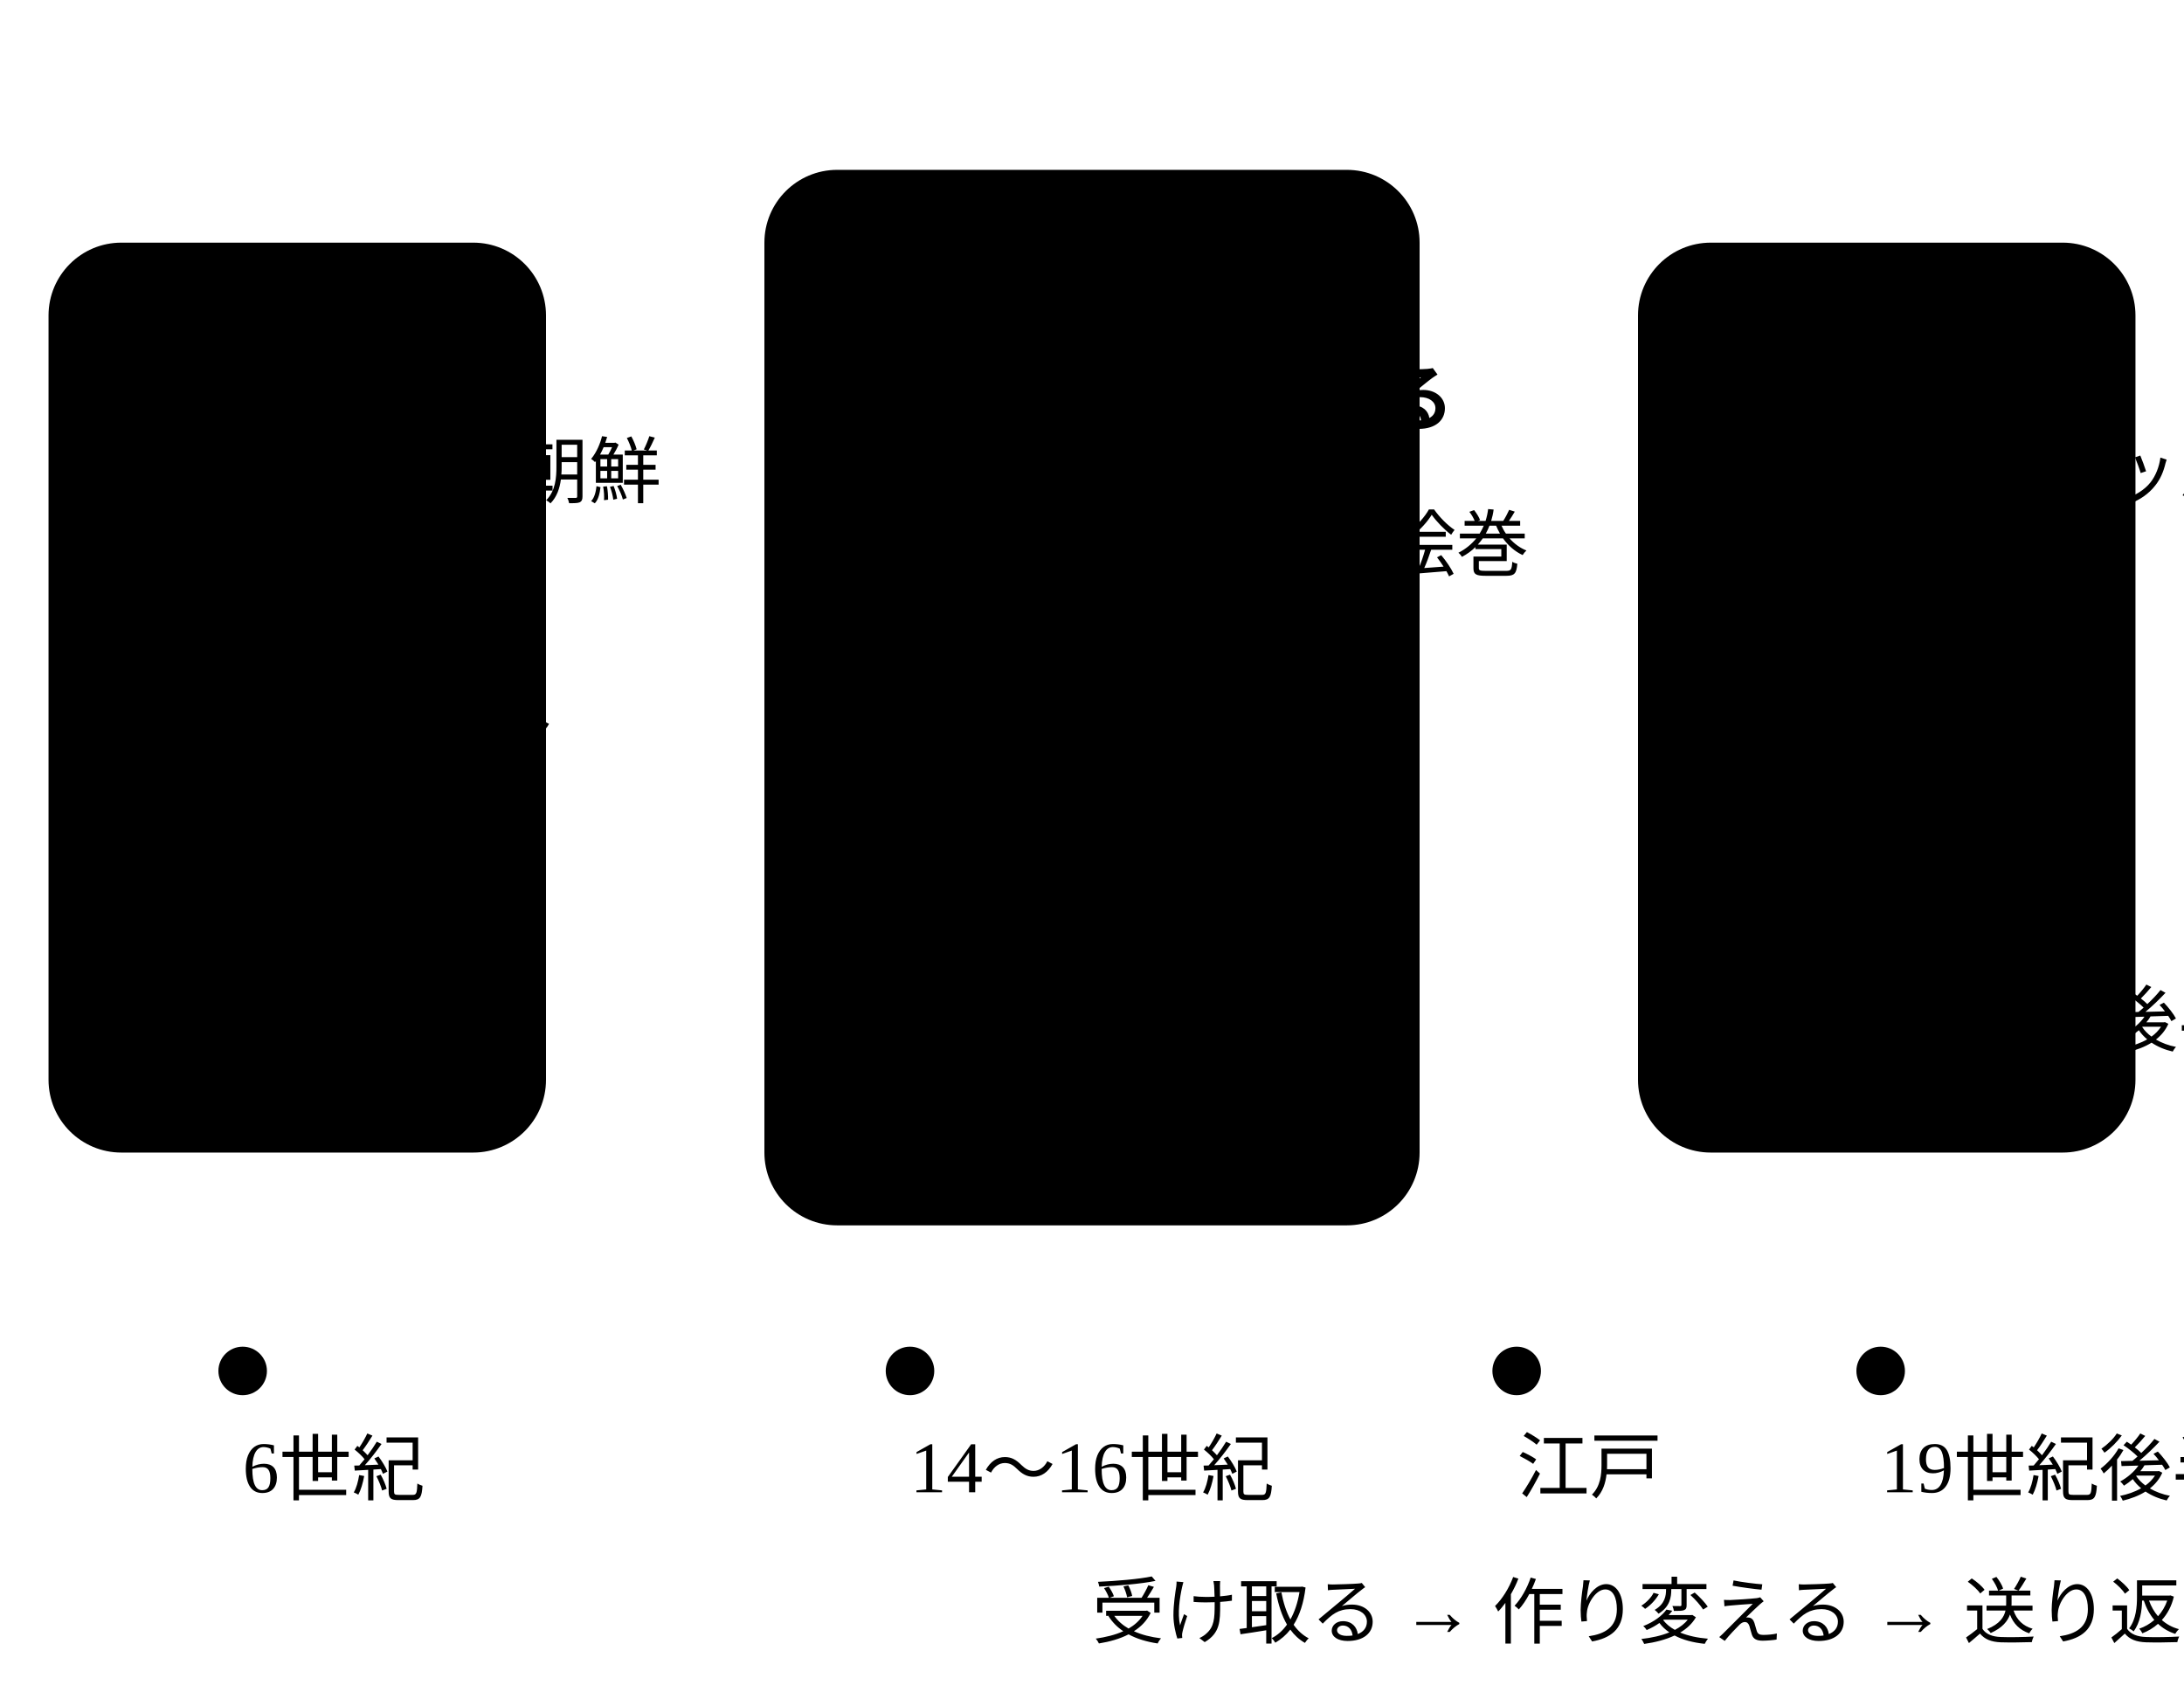
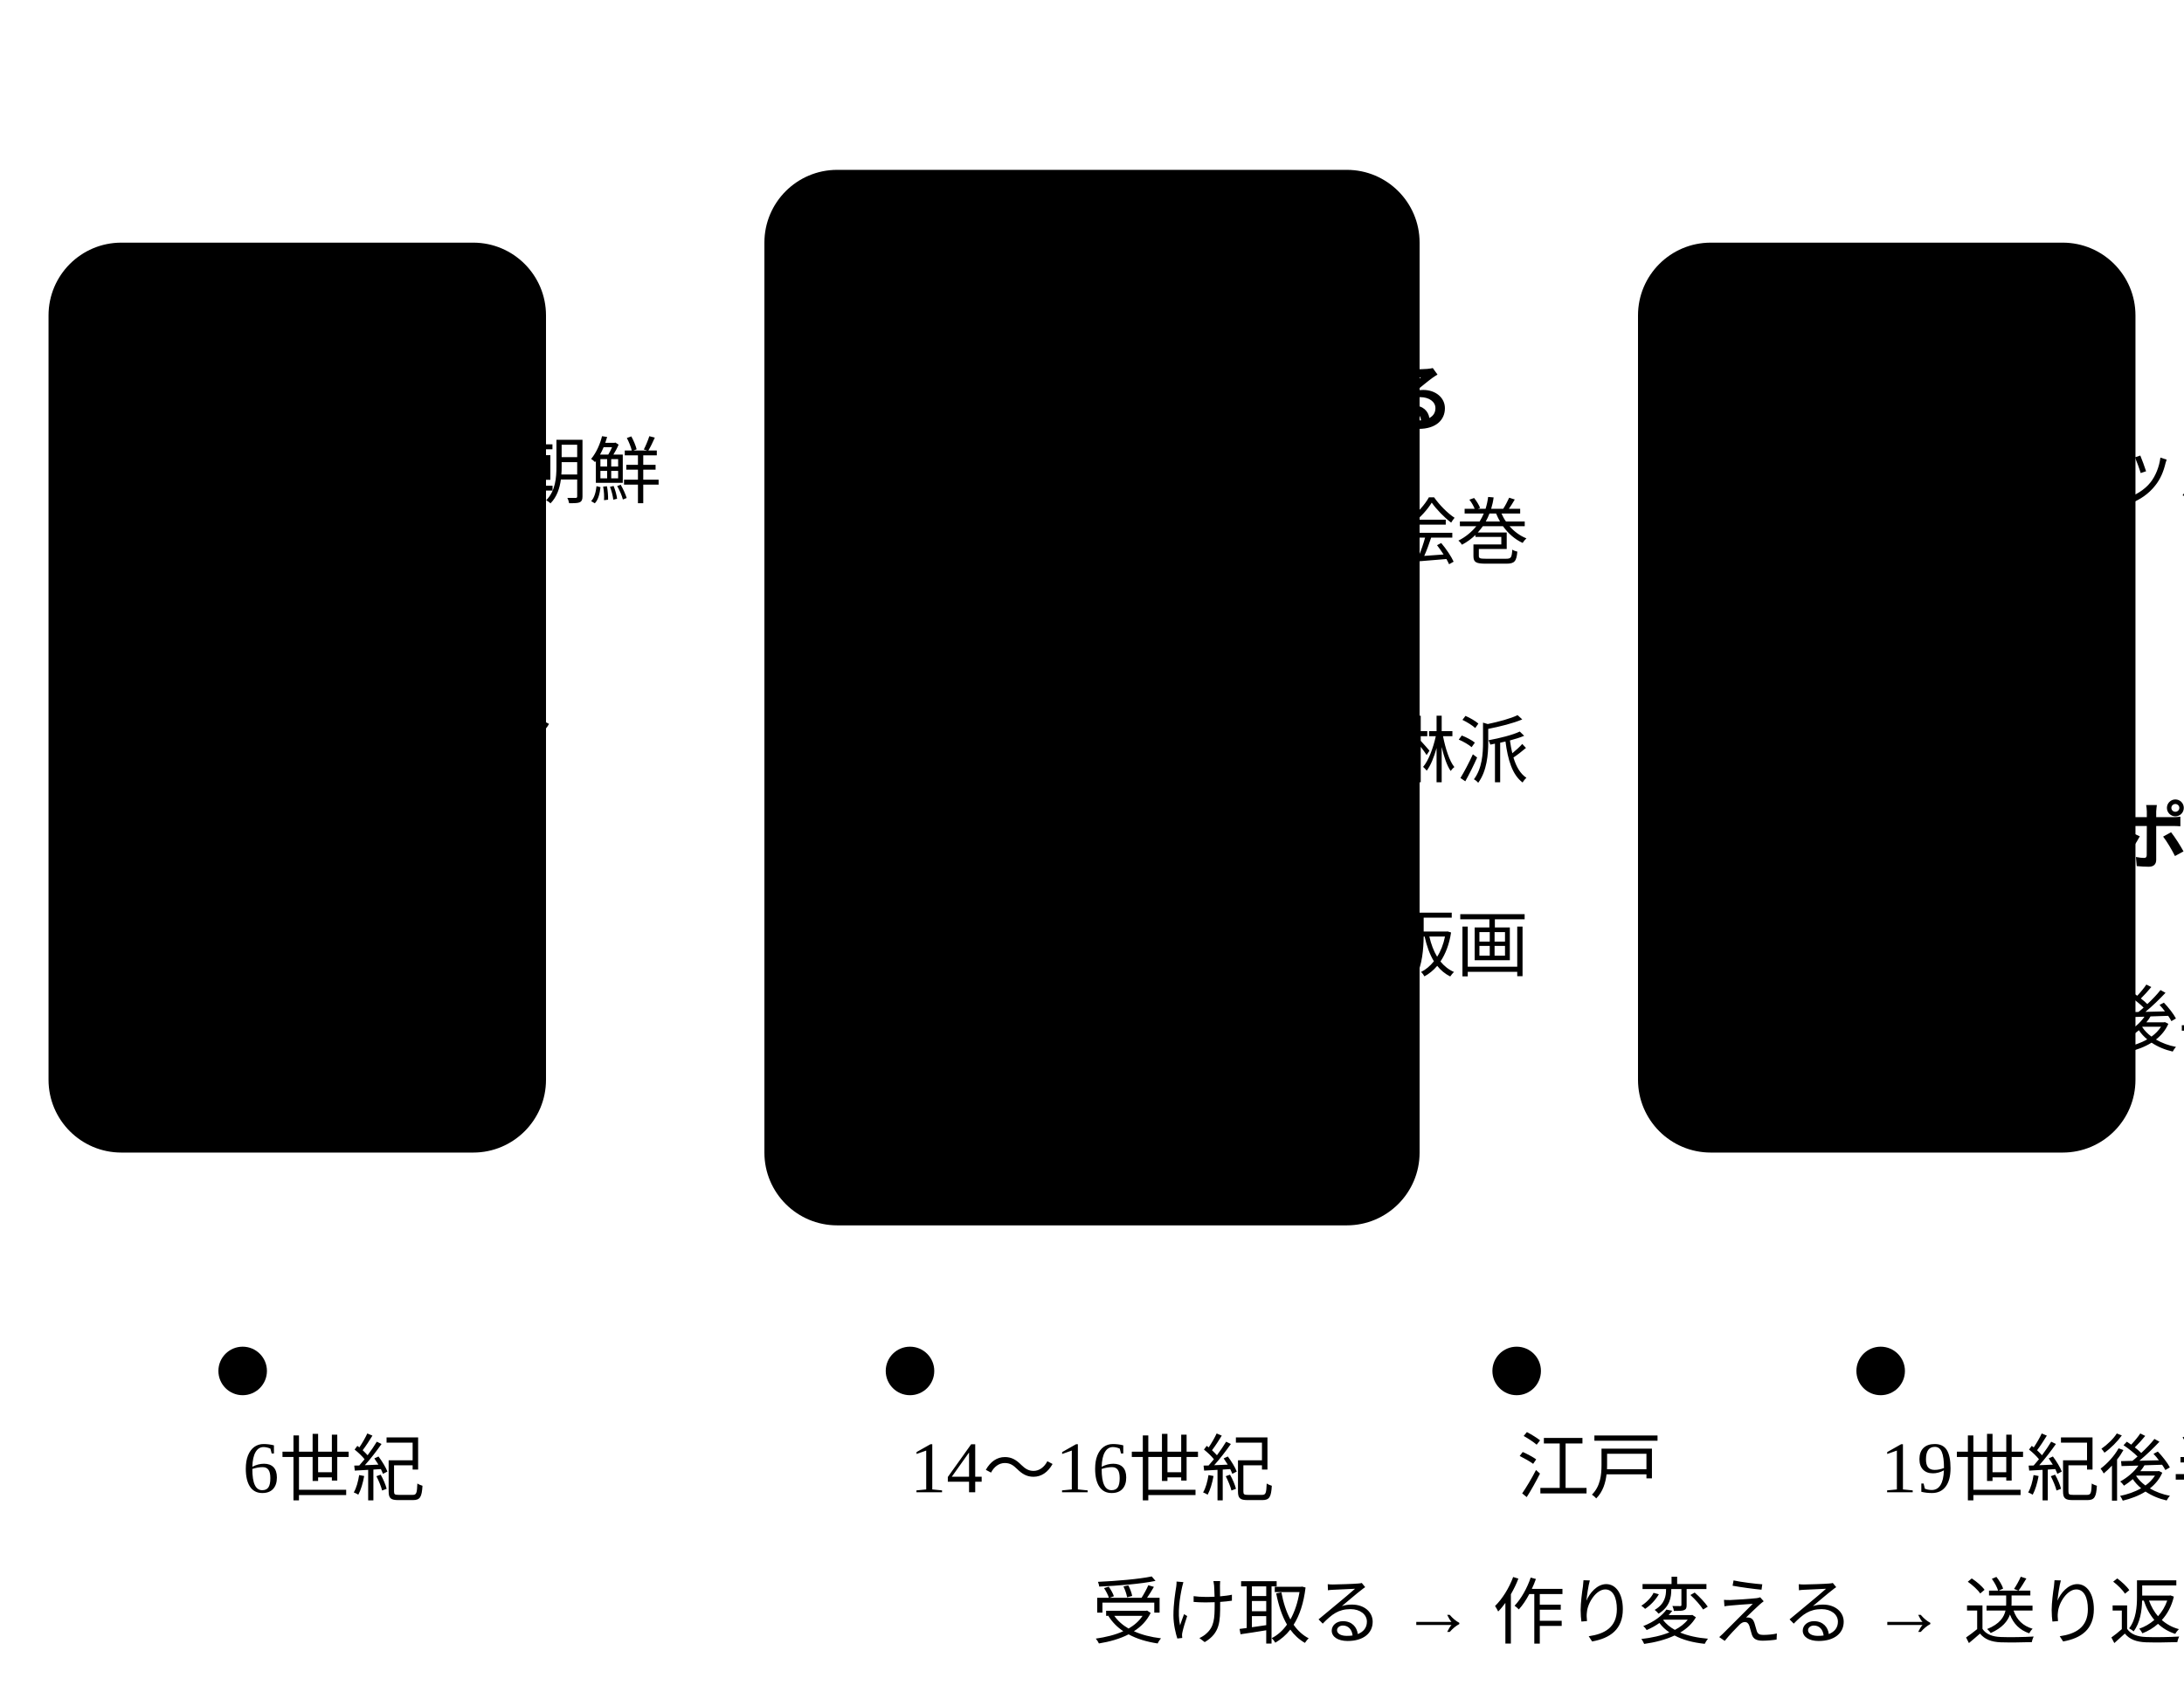
<svg xmlns="http://www.w3.org/2000/svg" viewBox="0 0 360 280">
  <rect x="8" y="40" width="82" height="150" rx="12" class="bgc" />
  <text x="49" y="64" class="t-m mid ink" font-weight="700">大陸</text>
  <text x="49" y="82" class="t-xs mid soft">中国・朝鮮</text>
  <rect x="126" y="28" width="108" height="174" rx="12" class="tint" />
  <text x="180" y="52" class="t-m mid ink" font-weight="700">日本</text>
  <text x="180" y="70" class="t-xs mid fl" font-weight="700">作り変える</text>
  <g class="t-xs mid ink">
-     <text x="180" y="94">大和絵・絵巻</text>
-     <text x="180" y="114">金屏風</text>
-     <text x="180" y="134">琳派</text>
-     <text x="180" y="154">浮世絵</text>
+     <text x="180" y="92">大和絵・絵巻</text>
+     <text x="180" y="110" class="fl" font-weight="700">③ 水墨画</text>
+     <text x="180" y="128">金屏風・琳派</text>
+     <text x="180" y="146" class="fl" font-weight="700">④ 浮世絵</text>
+     <text x="180" y="160" class="soft">分業の木版画</text>
  </g>
-   <path d="M180 98 V104 M180 118 V124 M180 138 V144" class="st-soft" stroke-width="1.5" />
+   <path d="M180 96 V100 M180 114 V118 M180 132 V136" class="st-soft" stroke-width="1.5" />
  <rect x="270" y="40" width="82" height="150" rx="12" class="bgc" />
  <text x="311" y="64" class="t-m mid ink" font-weight="700">西洋</text>
  <text x="311" y="82" class="t-xs mid soft">ヨーロッパ</text>
  <path d="M90 104 H120" class="st-f" stroke-width="2.5" marker-end="url(#a-art)" />
  <path d="M90 140 H120" class="st-f" stroke-width="2.5" marker-end="url(#a-art)" />
  <g class="t-xs mid ink">
    <text x="49" y="110">仏像</text>
    <text x="49" y="124" class="soft">6世紀〜</text>
    <text x="49" y="146">水墨画</text>
    <text x="49" y="160" class="soft">室町</text>
  </g>
  <path d="M234 154 H264" class="st-f" stroke-width="2.5" marker-end="url(#a-art)" />
  <g class="t-xs mid">
-     <text x="311" y="142" class="fl" font-weight="700">ジャポ</text>
+     <text x="311" y="142" class="fl" font-weight="700">② ジャポ</text>
    <text x="311" y="156" class="fl" font-weight="700">ニスム</text>
    <text x="311" y="172" class="soft">19世紀後半</text>
  </g>
  <path d="M270 104 H240" class="st dash" stroke-width="2" marker-end="url(#a-ink)" />
  <g class="t-xs mid">
    <text x="311" y="106" class="ink">油絵</text>
    <text x="311" y="120" class="soft">明治</text>
  </g>
  <path d="M14 226 H340" class="st-soft" stroke-width="2" marker-end="url(#a-soft)" />
  <g class="fl">
    <circle cx="40" cy="226" r="4" />
    <circle cx="150" cy="226" r="4" />
    <circle cx="250" cy="226" r="4" />
    <circle cx="310" cy="226" r="4" />
  </g>
  <g class="t-xs mid soft">
    <text x="40" y="246">6世紀</text>
    <text x="150" y="246">14〜16世紀</text>
    <text x="250" y="246">江戸</text>
    <text x="310" y="246">19世紀後半</text>
  </g>
  <text x="180" y="270" class="t-s mid ink">受け取る → 作り変える → 送り返す</text>
</svg>
